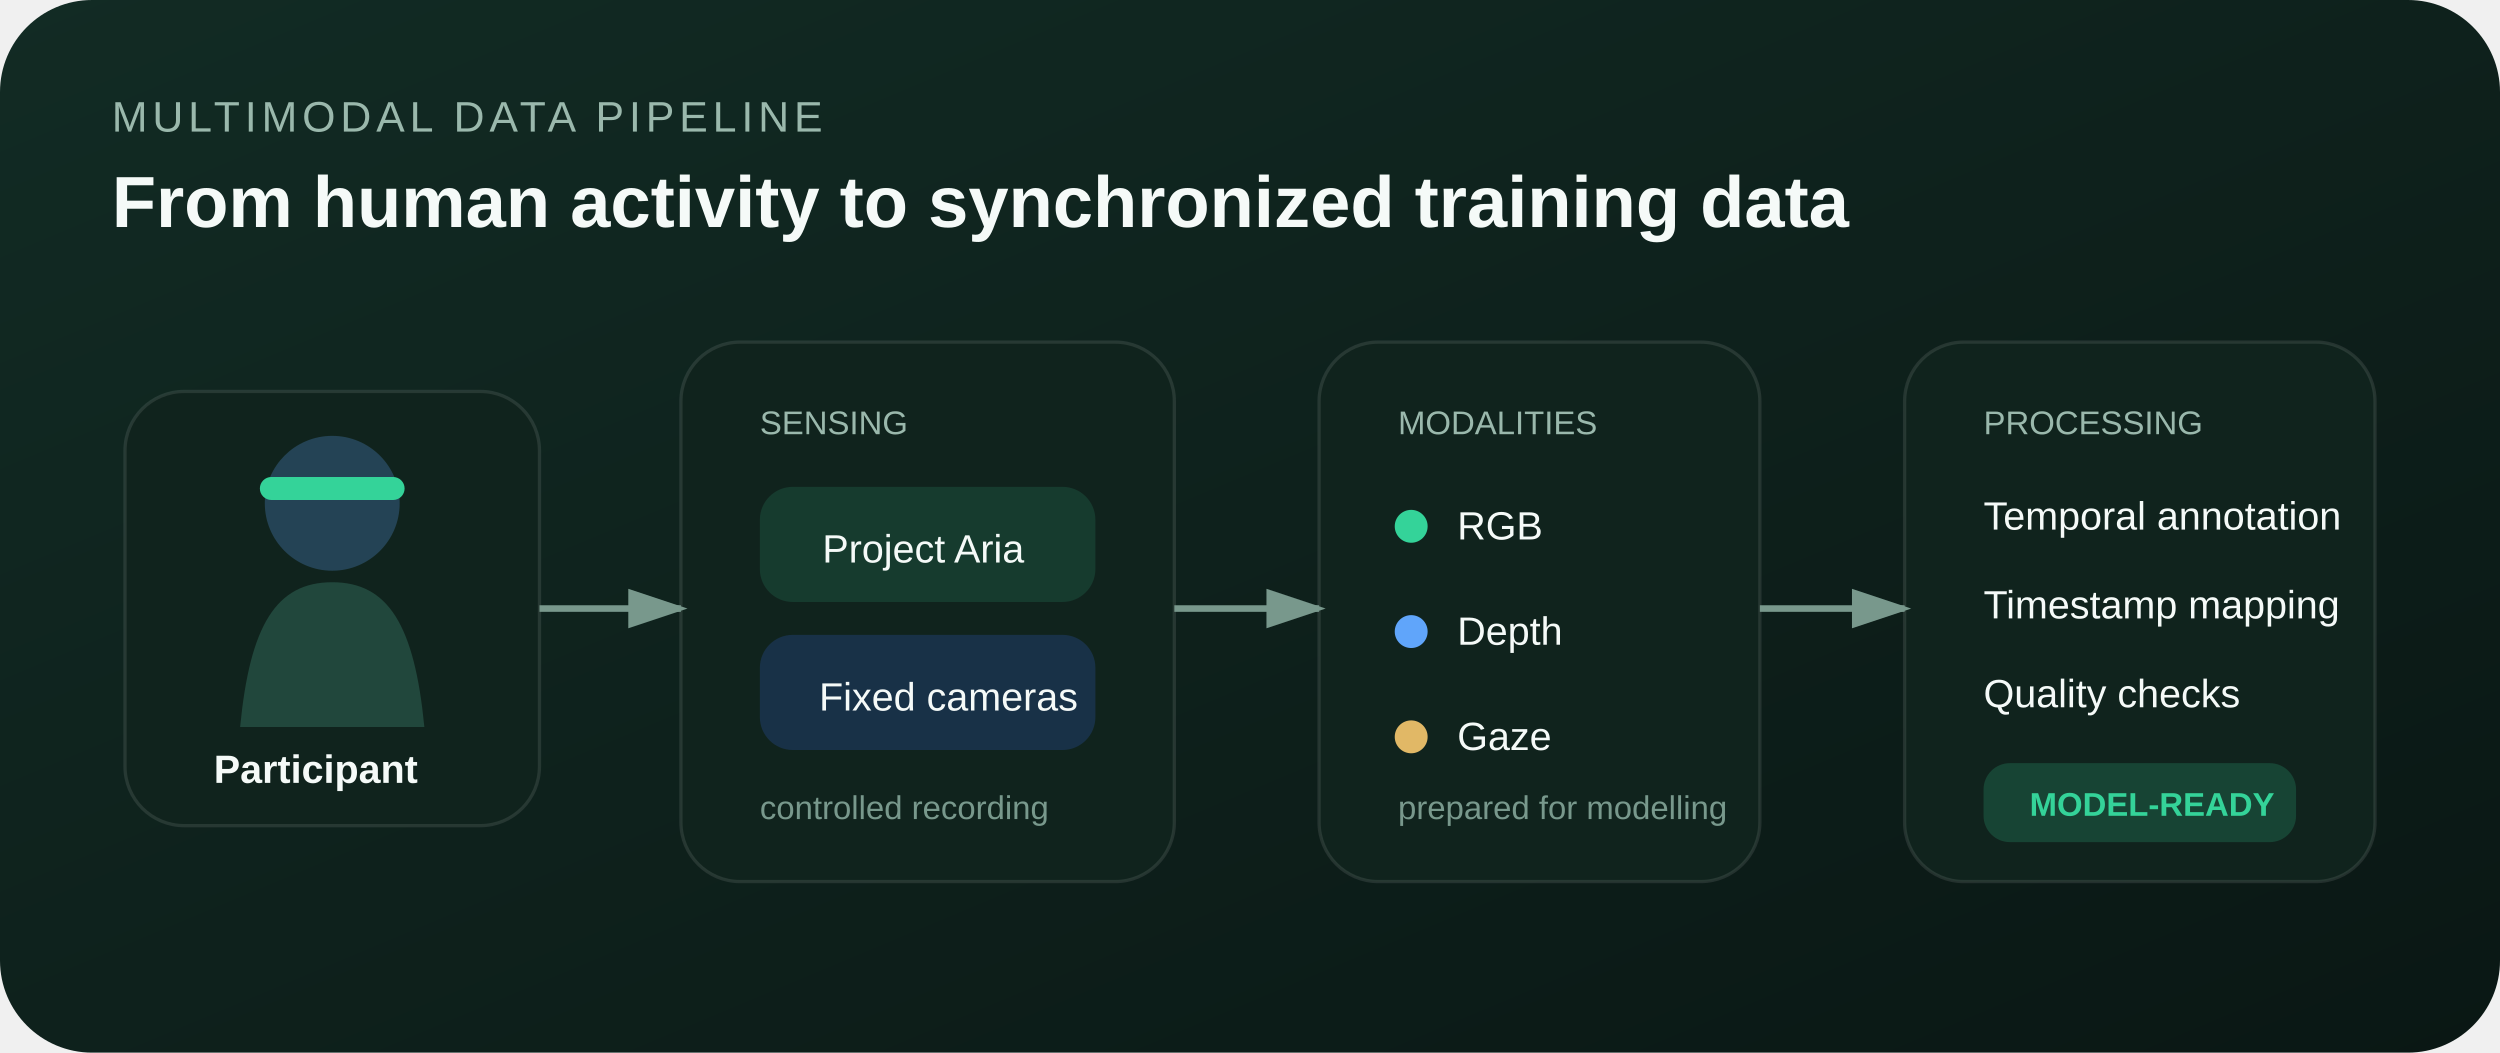
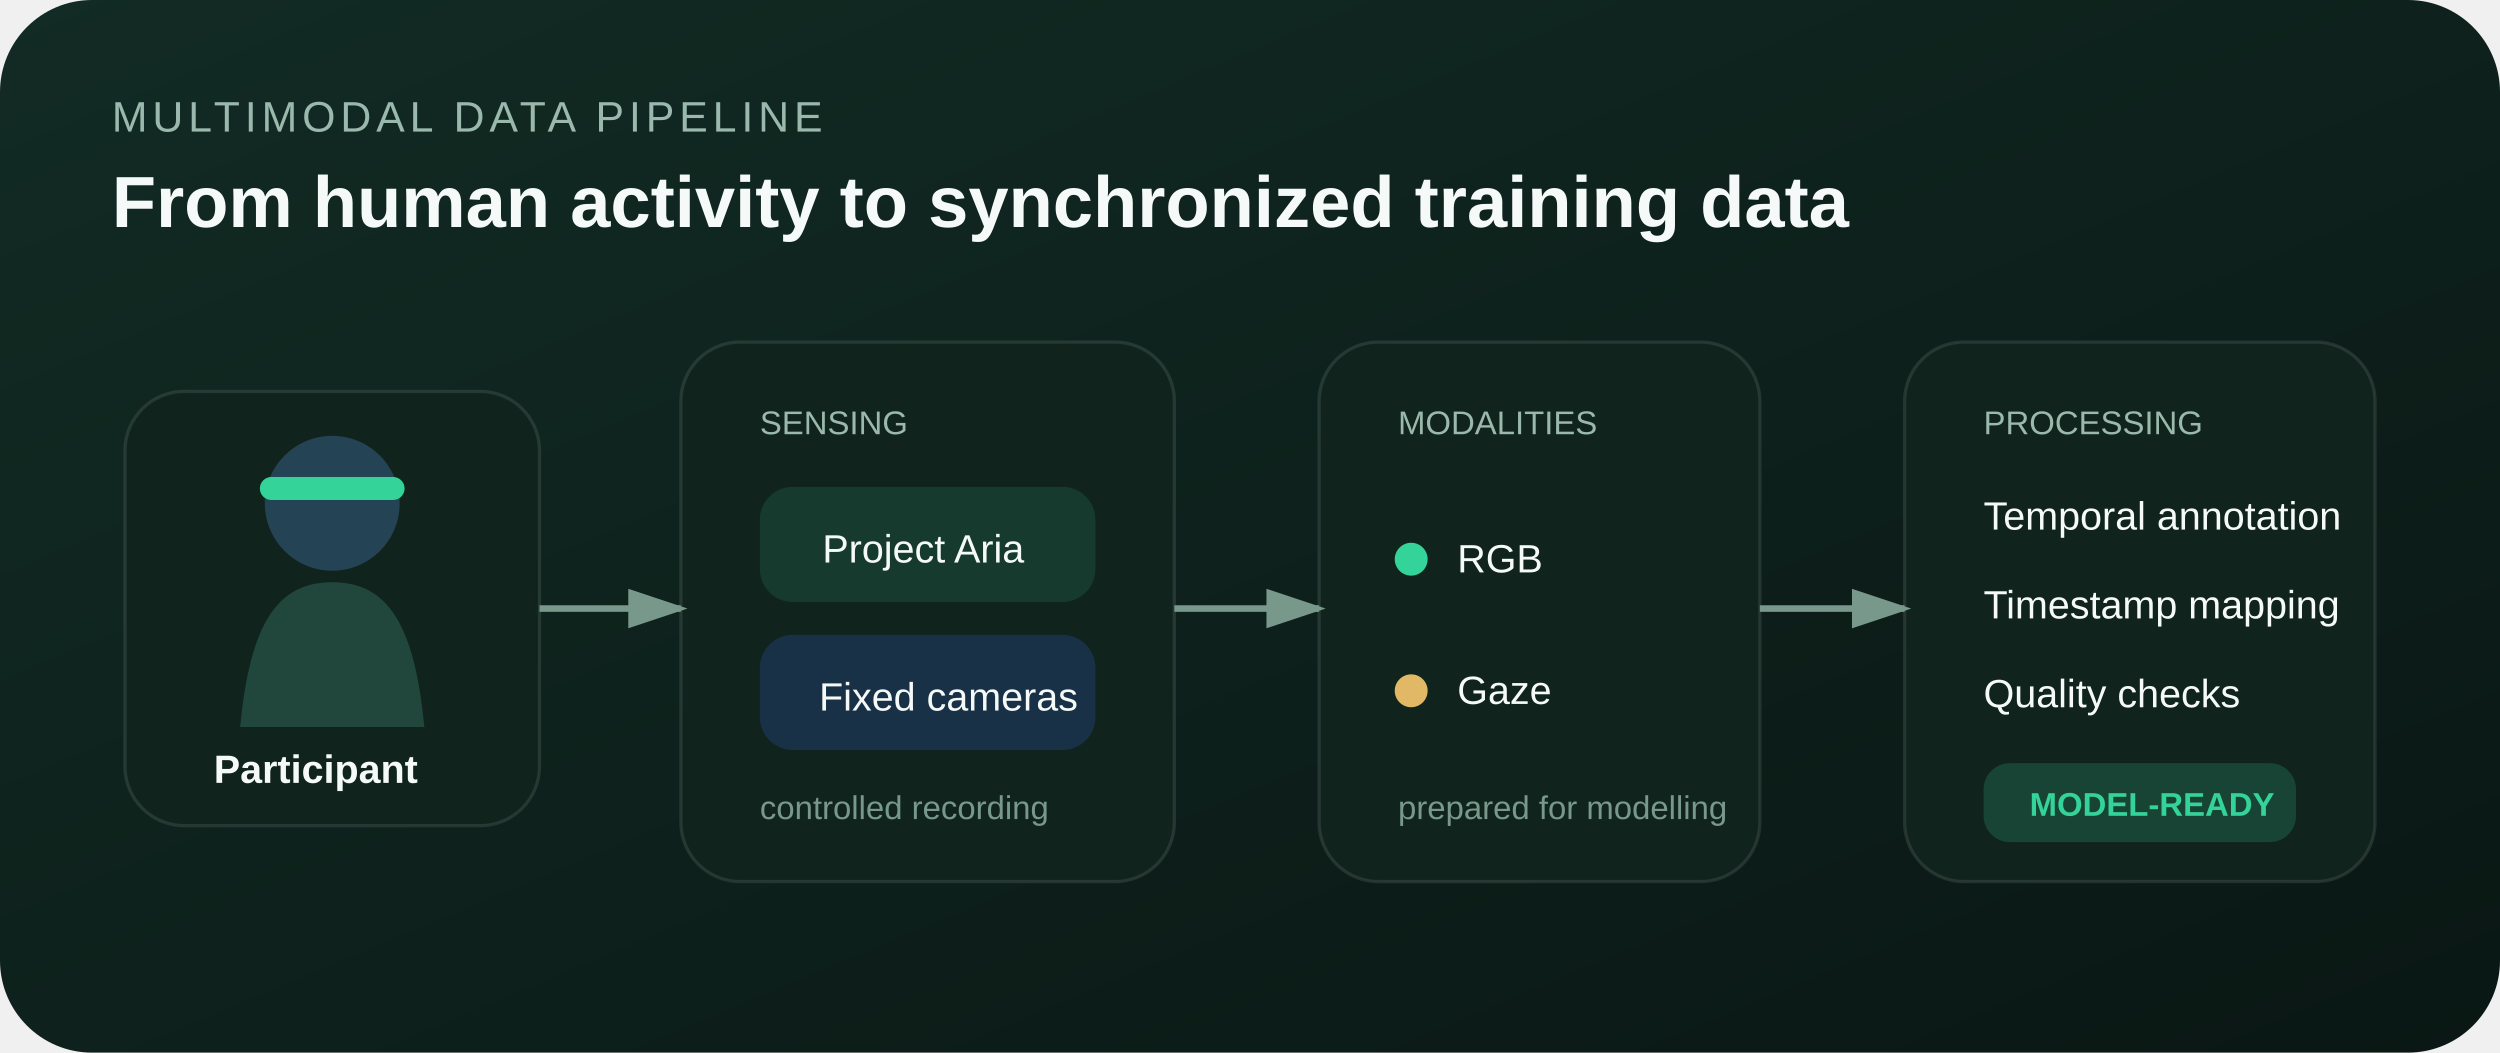
<svg xmlns="http://www.w3.org/2000/svg" viewBox="0 0 760 320" role="img" aria-labelledby="title desc">
  <defs>
    <linearGradient id="bg" x1="0" y1="0" x2="1" y2="1">
      <stop offset="0" stop-color="#122b24" />
      <stop offset="1" stop-color="#0a1714" />
    </linearGradient>
    <marker id="arrow" markerWidth="10" markerHeight="10" refX="8" refY="3" orient="auto" markerUnits="strokeWidth">
      <path d="M0,0 L0,6 L9,3 z" fill="#78988c" />
    </marker>
  </defs>
  <rect width="760" height="320" rx="28" fill="url(#bg)" />
  <g font-family="Arial, Helvetica, sans-serif">
    <text x="34" y="40" fill="#9ab8ac" font-size="13" letter-spacing="1.5">MULTIMODAL DATA PIPELINE</text>
    <text x="34" y="69" fill="#f5faf8" font-size="22" font-weight="700">From human activity to synchronized training data</text>
    <rect x="38" y="119" width="126" height="132" rx="18" fill="#10231d" stroke="#ffffff" stroke-opacity=".10" />
    <circle cx="101" cy="153" r="20" fill="#60a5fa" opacity=".25" stroke="#60a5fa" />
    <path d="M73 221 C76 190 84 177 101 177 C118 177 126 190 129 221" fill="#21473c" />
    <rect x="79" y="145" width="44" height="7" rx="3.5" fill="#34d399" />
    <text x="65" y="238" fill="#f5faf8" font-size="12" font-weight="700">Participant</text>
    <rect x="207" y="104" width="150" height="164" rx="18" fill="#10231d" stroke="#ffffff" stroke-opacity=".10" />
    <text x="231" y="132" fill="#9ab8ac" font-size="10">SENSING</text>
    <rect x="231" y="148" width="102" height="35" rx="10" fill="#163b2e" />
    <text x="250" y="171" fill="#f5faf8" font-size="12">Project Aria</text>
    <rect x="231" y="193" width="102" height="35" rx="10" fill="#183147" />
    <text x="249" y="216" fill="#f5faf8" font-size="12">Fixed cameras</text>
    <text x="231" y="249" fill="#78988c" font-size="10">controlled recording</text>
    <rect x="401" y="104" width="134" height="164" rx="18" fill="#10231d" stroke="#ffffff" stroke-opacity=".10" />
    <text x="425" y="132" fill="#9ab8ac" font-size="10">MODALITIES</text>
    <g font-size="12" fill="#f5faf8">
-       <circle cx="429" cy="160" r="5" fill="#34d399" />
-       <text x="443" y="164">RGB</text>
-       <circle cx="429" cy="192" r="5" fill="#60a5fa" />
-       <text x="443" y="196">Depth</text>
-       <circle cx="429" cy="224" r="5" fill="#e1b866" />
-       <text x="443" y="228">Gaze</text>
+       <circle cx="429" cy="170" r="5" fill="#34d399" />
+       <text x="443" y="174">RGB</text>
+       <circle cx="429" cy="210" r="5" fill="#e1b866" />
+       <text x="443" y="214">Gaze</text>
    </g>
    <text x="425" y="249" fill="#78988c" font-size="10">prepared for modelling</text>
    <rect x="579" y="104" width="143" height="164" rx="18" fill="#10231d" stroke="#ffffff" stroke-opacity=".10" />
    <text x="603" y="132" fill="#9ab8ac" font-size="10">PROCESSING</text>
    <text x="603" y="161" fill="#f5faf8" font-size="12">Temporal annotation</text>
    <text x="603" y="188" fill="#f5faf8" font-size="12">Timestamp mapping</text>
    <text x="603" y="215" fill="#f5faf8" font-size="12">Quality checks</text>
    <rect x="603" y="232" width="95" height="24" rx="8" fill="#174434" />
    <text x="617" y="248" fill="#34d399" font-size="10" font-weight="700">MODEL-READY</text>
    <path d="M164 185 L207 185" stroke="#78988c" stroke-width="2" marker-end="url(#arrow)" />
    <path d="M357 185 L401 185" stroke="#78988c" stroke-width="2" marker-end="url(#arrow)" />
    <path d="M535 185 L579 185" stroke="#78988c" stroke-width="2" marker-end="url(#arrow)" />
  </g>
</svg>
